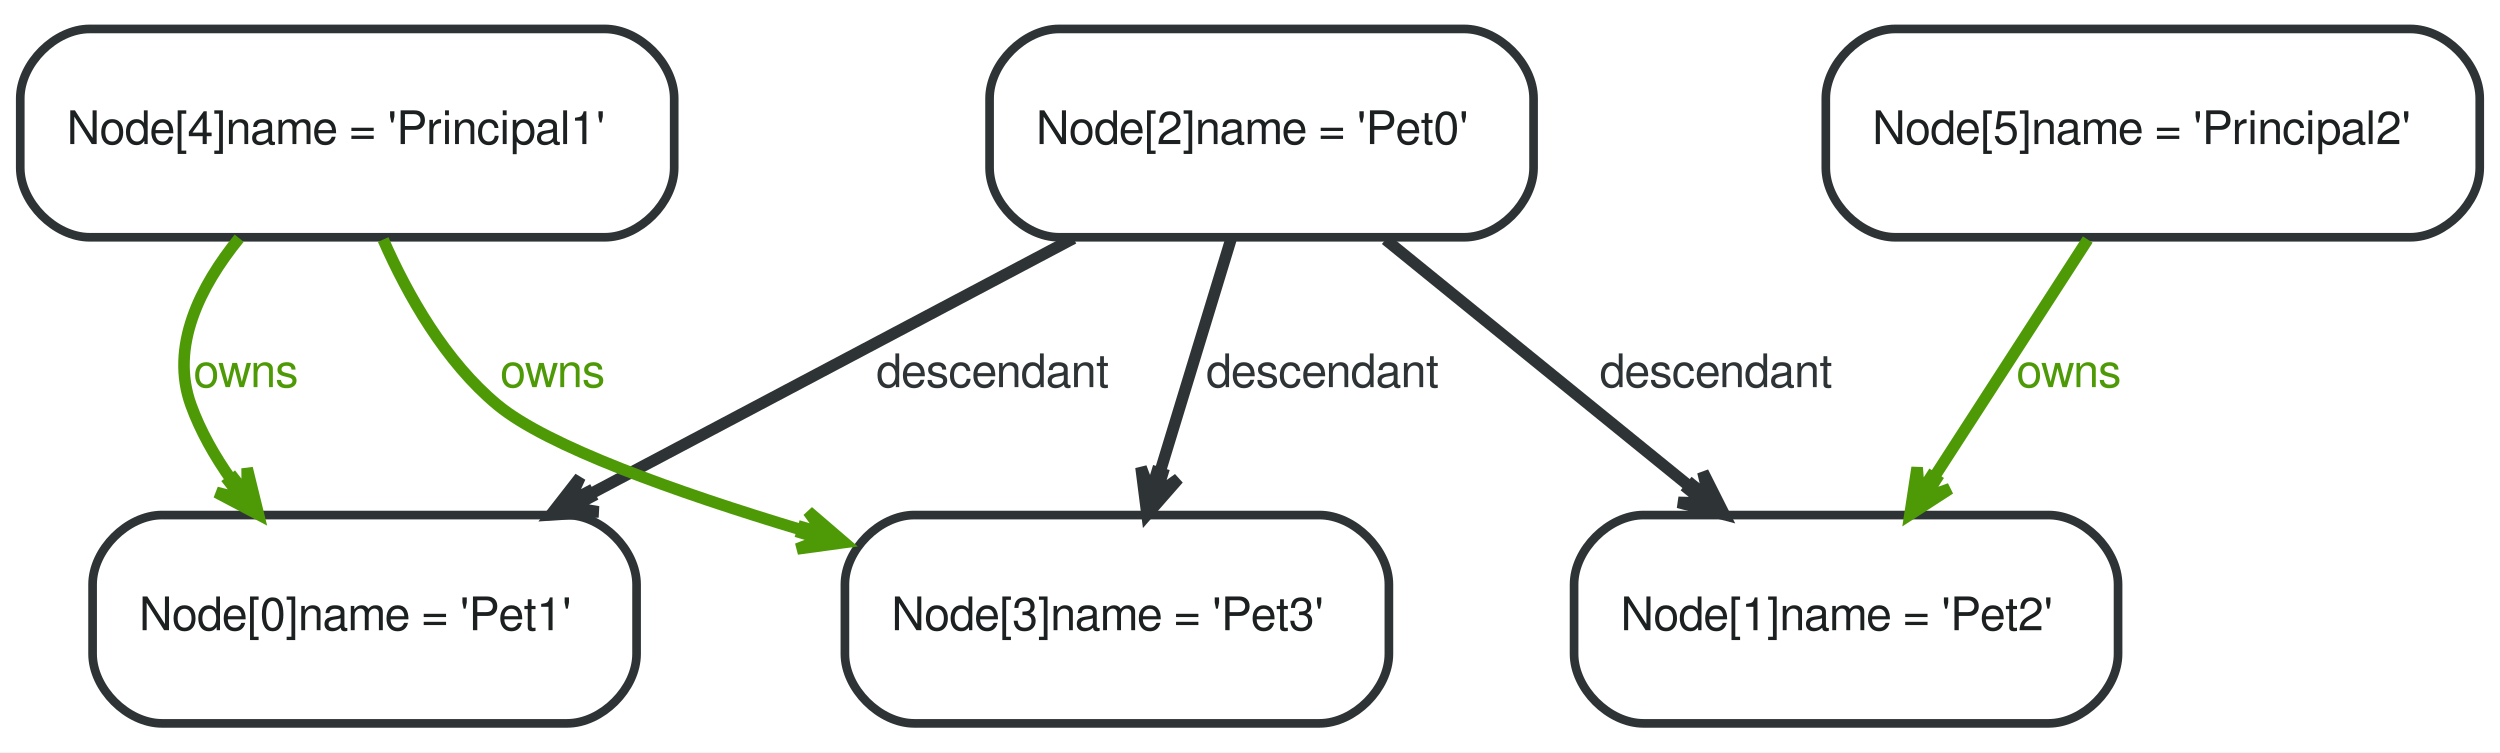
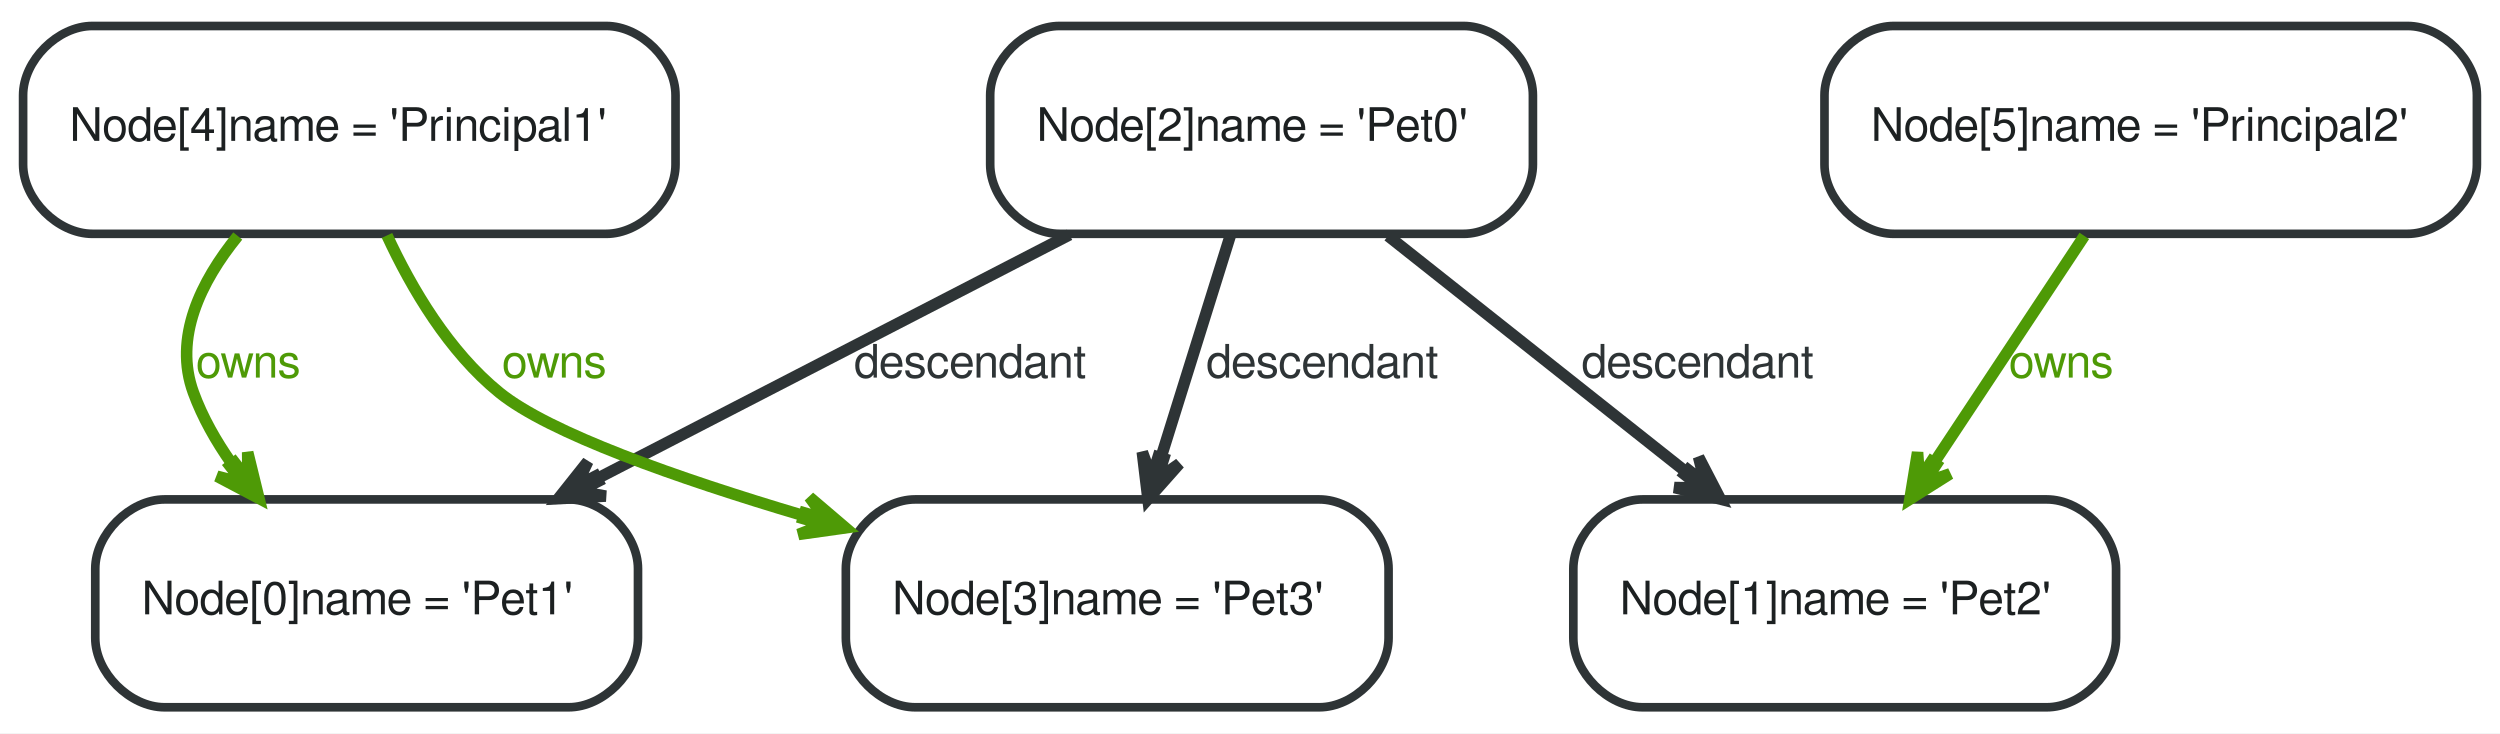
- <svg xmlns="http://www.w3.org/2000/svg" width="432pt" height="130pt" viewBox="0.00 0.00 432.00 130.00">
-   <g id="graph0" class="graph" transform="scale(1 1) rotate(0) translate(4 126)">
-     <polygon fill="white" stroke="none" points="-4,4 -4,-126 428,-126 428,4 -4,4" />
+ <svg xmlns="http://www.w3.org/2000/svg" width="433pt" height="127pt" viewBox="0.00 0.00 433.00 127.00">
+   <g id="graph0" class="graph" transform="scale(1 1) rotate(0) translate(4 123)">
+     <polygon fill="white" stroke="none" points="-4,4 -4,-123 429,-123 429,4 -4,4" />
    <g id="node1" class="node">
-       <path fill="#ffffff" stroke="#2e3436" stroke-width="1.5" d="M24,-1C24,-1 94,-1 94,-1 100,-1 106,-7 106,-13 106,-13 106,-25 106,-25 106,-31 100,-37 94,-37 94,-37 24,-37 24,-37 18,-37 12,-31 12,-25 12,-25 12,-13 12,-13 12,-7 18,-1 24,-1" />
-       <text text-anchor="start" x="20" y="-17.1" font-family="FreeSans" font-size="8.00" fill="#1c2021">Node[0]name = 'Pet1'</text>
+       <path fill="#ffffff" stroke="#2e3436" stroke-width="1.5" d="M24.5,-0.5C24.5,-0.5 94.5,-0.5 94.5,-0.5 100.5,-0.5 106.5,-6.5 106.5,-12.5 106.5,-12.5 106.5,-24.5 106.5,-24.5 106.5,-30.5 100.5,-36.5 94.5,-36.5 94.5,-36.5 24.5,-36.5 24.5,-36.5 18.5,-36.5 12.5,-30.5 12.5,-24.5 12.5,-24.5 12.5,-12.5 12.5,-12.5 12.5,-6.5 18.5,-0.5 24.5,-0.5" />
+       <text text-anchor="start" x="20.5" y="-16.6" font-family="FreeSans" font-size="8.00" fill="#1c2021">Node[0]name = 'Pet1'</text>
    </g>
    <g id="node2" class="node">
-       <path fill="#ffffff" stroke="#2e3436" stroke-width="1.5" d="M280,-1C280,-1 350,-1 350,-1 356,-1 362,-7 362,-13 362,-13 362,-25 362,-25 362,-31 356,-37 350,-37 350,-37 280,-37 280,-37 274,-37 268,-31 268,-25 268,-25 268,-13 268,-13 268,-7 274,-1 280,-1" />
-       <text text-anchor="start" x="276" y="-17.1" font-family="FreeSans" font-size="8.00" fill="#1c2021">Node[1]name = 'Pet2'</text>
+       <path fill="#ffffff" stroke="#2e3436" stroke-width="1.5" d="M280.5,-0.5C280.5,-0.5 350.5,-0.5 350.5,-0.5 356.5,-0.5 362.5,-6.5 362.5,-12.5 362.5,-12.5 362.5,-24.5 362.5,-24.5 362.5,-30.5 356.5,-36.5 350.5,-36.5 350.5,-36.5 280.5,-36.5 280.5,-36.5 274.5,-36.5 268.5,-30.5 268.5,-24.5 268.5,-24.5 268.5,-12.5 268.5,-12.5 268.5,-6.5 274.5,-0.5 280.5,-0.5" />
+       <text text-anchor="start" x="276.5" y="-16.6" font-family="FreeSans" font-size="8.00" fill="#1c2021">Node[1]name = 'Pet2'</text>
    </g>
    <g id="node3" class="node">
-       <path fill="#ffffff" stroke="#2e3436" stroke-width="1.5" d="M179,-85C179,-85 249,-85 249,-85 255,-85 261,-91 261,-97 261,-97 261,-109 261,-109 261,-115 255,-121 249,-121 249,-121 179,-121 179,-121 173,-121 167,-115 167,-109 167,-109 167,-97 167,-97 167,-91 173,-85 179,-85" />
-       <text text-anchor="start" x="175" y="-101.1" font-family="FreeSans" font-size="8.00" fill="#1c2021">Node[2]name = 'Pet0'</text>
+       <path fill="#ffffff" stroke="#2e3436" stroke-width="1.5" d="M179.5,-82.5C179.5,-82.5 249.5,-82.5 249.5,-82.5 255.5,-82.5 261.5,-88.5 261.5,-94.5 261.5,-94.5 261.5,-106.5 261.5,-106.5 261.5,-112.5 255.5,-118.5 249.5,-118.5 249.5,-118.5 179.5,-118.5 179.5,-118.5 173.5,-118.5 167.5,-112.5 167.5,-106.5 167.5,-106.5 167.5,-94.5 167.5,-94.5 167.5,-88.5 173.5,-82.5 179.5,-82.5" />
+       <text text-anchor="start" x="175.5" y="-98.6" font-family="FreeSans" font-size="8.00" fill="#1c2021">Node[2]name = 'Pet0'</text>
    </g>
    <g id="edge3" class="edge">
-       <path fill="none" stroke="#2e3436" stroke-width="2" d="M181.507,-84.81C157.142,-71.92 123.694,-54.225 97.903,-40.581" />
-       <polygon fill="#2e3436" stroke="#2e3436" stroke-width="2" points="91.184,-37.027 99.392,-37.551 94.733,-38.338 98.048,-40.092 97.814,-40.534 97.58,-40.976 94.265,-39.222 96.236,-43.517 91.184,-37.027 91.184,-37.027" />
-       <text text-anchor="middle" x="167.5" y="-59.1" font-family="FreeSans" font-size="8.00" fill="#2e3436">descendant</text>
+       <path fill="none" stroke="#2e3436" stroke-width="2" d="M181.249,-82.338C157.344,-70 124.992,-53.303 99.647,-40.221" />
+       <polygon fill="#2e3436" stroke="#2e3436" stroke-width="2" points="92.696,-36.634 100.909,-37.074 96.258,-37.909 99.59,-39.629 99.361,-40.074 99.132,-40.518 95.799,-38.798 97.813,-43.073 92.696,-36.634 92.696,-36.634" />
+       <text text-anchor="middle" x="164" y="-57.6" font-family="FreeSans" font-size="8.00" fill="#2e3436">descendant</text>
    </g>
    <g id="edge2" class="edge">
-       <path fill="none" stroke="#2e3436" stroke-width="2" d="M235.42,-84.61C250.788,-72.132 271.607,-55.23 288.097,-41.842" />
-       <polygon fill="#2e3436" stroke="#2e3436" stroke-width="2" points="293.958,-37.084 290.262,-44.431 291.362,-39.836 288.45,-42.199 288.135,-41.811 287.82,-41.423 290.731,-39.059 286.008,-39.191 293.958,-37.084 293.958,-37.084" />
-       <text text-anchor="middle" x="292.5" y="-59.1" font-family="FreeSans" font-size="8.00" fill="#2e3436">descendant</text>
+       <path fill="none" stroke="#2e3436" stroke-width="2" d="M236.415,-82.141C251.474,-70.214 271.588,-54.282 287.762,-41.47" />
+       <polygon fill="#2e3436" stroke="#2e3436" stroke-width="2" points="293.974,-36.55 290.191,-43.852 291.345,-39.27 288.406,-41.599 288.095,-41.207 287.785,-40.815 290.724,-38.487 286,-38.561 293.974,-36.55 293.974,-36.55" />
+       <text text-anchor="middle" x="290" y="-57.6" font-family="FreeSans" font-size="8.00" fill="#2e3436">descendant</text>
    </g>
    <g id="node4" class="node">
-       <path fill="#ffffff" stroke="#2e3436" stroke-width="1.5" d="M154,-1C154,-1 224,-1 224,-1 230,-1 236,-7 236,-13 236,-13 236,-25 236,-25 236,-31 230,-37 224,-37 224,-37 154,-37 154,-37 148,-37 142,-31 142,-25 142,-25 142,-13 142,-13 142,-7 148,-1 154,-1" />
-       <text text-anchor="start" x="150" y="-17.1" font-family="FreeSans" font-size="8.00" fill="#1c2021">Node[3]name = 'Pet3'</text>
+       <path fill="#ffffff" stroke="#2e3436" stroke-width="1.5" d="M154.5,-0.5C154.5,-0.5 224.5,-0.5 224.5,-0.5 230.5,-0.5 236.5,-6.5 236.5,-12.5 236.5,-12.5 236.5,-24.5 236.5,-24.5 236.5,-30.5 230.5,-36.5 224.5,-36.5 224.5,-36.5 154.5,-36.5 154.5,-36.5 148.5,-36.5 142.5,-30.5 142.5,-24.5 142.5,-24.5 142.5,-12.5 142.5,-12.5 142.5,-6.5 148.5,-0.5 154.5,-0.5" />
+       <text text-anchor="start" x="150.5" y="-16.6" font-family="FreeSans" font-size="8.00" fill="#1c2021">Node[3]name = 'Pet3'</text>
    </g>
    <g id="edge1" class="edge">
-       <path fill="none" stroke="#2e3436" stroke-width="2" d="M208.698,-84.61C205.128,-72.899 200.369,-57.289 196.423,-44.346" />
-       <polygon fill="#2e3436" stroke="#2e3436" stroke-width="2" points="194.208,-37.084 199.624,-43.274 195.78,-40.525 196.874,-44.112 196.396,-44.258 195.917,-44.404 194.824,-40.817 193.167,-45.242 194.208,-37.084 194.208,-37.084" />
-       <text text-anchor="middle" x="224.5" y="-59.1" font-family="FreeSans" font-size="8.00" fill="#2e3436">descendant</text>
+       <path fill="none" stroke="#2e3436" stroke-width="2" d="M209.075,-82.141C205.579,-70.953 200.981,-56.24 197.12,-43.886" />
+       <polygon fill="#2e3436" stroke="#2e3436" stroke-width="2" points="194.828,-36.55 200.287,-42.702 196.424,-39.98 197.543,-43.56 197.065,-43.709 196.588,-43.858 195.469,-40.279 193.844,-44.715 194.828,-36.55 194.828,-36.55" />
+       <text text-anchor="middle" x="225" y="-57.6" font-family="FreeSans" font-size="8.00" fill="#2e3436">descendant</text>
    </g>
    <g id="node5" class="node">
-       <path fill="#ffffff" stroke="#2e3436" stroke-width="1.5" d="M11.5,-85C11.5,-85 100.5,-85 100.5,-85 106.5,-85 112.5,-91 112.5,-97 112.5,-97 112.5,-109 112.5,-109 112.5,-115 106.5,-121 100.5,-121 100.5,-121 11.5,-121 11.5,-121 5.5,-121 -0.5,-115 -0.5,-109 -0.5,-109 -0.5,-97 -0.5,-97 -0.5,-91 5.5,-85 11.5,-85" />
-       <text text-anchor="start" x="7.5" y="-101.1" font-family="FreeSans" font-size="8.00" fill="#1c2021">Node[4]name = 'Principal1'</text>
+       <path fill="#ffffff" stroke="#2e3436" stroke-width="1.5" d="M12,-82.5C12,-82.5 101,-82.5 101,-82.5 107,-82.5 113,-88.5 113,-94.5 113,-94.5 113,-106.5 113,-106.5 113,-112.5 107,-118.5 101,-118.5 101,-118.5 12,-118.5 12,-118.5 6,-118.5 0,-112.5 0,-106.5 0,-106.5 0,-94.5 0,-94.5 0,-88.5 6,-82.5 12,-82.5" />
+       <text text-anchor="start" x="8" y="-98.6" font-family="FreeSans" font-size="8.00" fill="#1c2021">Node[4]name = 'Principal1'</text>
    </g>
    <g id="edge5" class="edge">
-       <path fill="none" stroke="#4e9a06" stroke-width="2" d="M37.326,-84.837C30.544,-76.492 25.343,-66.1 29,-56 30.636,-51.482 33.114,-47.132 35.958,-43.114" />
-       <polygon fill="#4e9a06" stroke="#4e9a06" stroke-width="2" points="40.661,-37.096 38.702,-45.083 38.746,-40.358 36.437,-43.313 36.043,-43.005 35.649,-42.697 37.958,-39.743 33.383,-40.927 40.661,-37.096 40.661,-37.096" />
-       <text text-anchor="middle" x="38.5" y="-59.1" font-family="FreeSans" font-size="8.00" fill="#4e9a06">owns</text>
+       <path fill="none" stroke="#4e9a06" stroke-width="2" d="M37.18,-82.122C30.755,-74.21 26.022,-64.504 29.5,-55 31.063,-50.728 33.393,-46.616 36.075,-42.801" />
+       <polygon fill="#4e9a06" stroke="#4e9a06" stroke-width="2" points="40.85,-36.684 38.896,-44.673 38.937,-39.948 36.63,-42.904 36.235,-42.596 35.841,-42.288 38.149,-39.332 33.575,-40.519 40.85,-36.684 40.85,-36.684" />
+       <text text-anchor="middle" x="39" y="-57.6" font-family="FreeSans" font-size="8.00" fill="#4e9a06">owns</text>
    </g>
    <g id="edge4" class="edge">
-       <path fill="none" stroke="#4e9a06" stroke-width="2" d="M62.211,-84.609C66.447,-74.978 72.947,-63.478 82,-56 90.587,-48.907 112.638,-41.016 134.507,-34.434" />
-       <polygon fill="#4e9a06" stroke="#4e9a06" stroke-width="2" points="141.897,-32.255 135.657,-37.614 138.441,-33.795 134.844,-34.856 134.703,-34.377 134.561,-33.897 138.158,-32.836 133.748,-31.139 141.897,-32.255 141.897,-32.255" />
-       <text text-anchor="middle" x="91.5" y="-59.1" font-family="FreeSans" font-size="8.00" fill="#4e9a06">owns</text>
+       <path fill="none" stroke="#4e9a06" stroke-width="2" d="M63.029,-82.221C67.307,-72.99 73.742,-62.099 82.5,-55 91.14,-47.996 113.198,-40.214 135.056,-33.725" />
+       <polygon fill="#4e9a06" stroke="#4e9a06" stroke-width="2" points="142.442,-31.578 136.183,-36.913 138.981,-33.105 135.38,-34.152 135.24,-33.672 135.101,-33.192 138.702,-32.145 134.298,-30.431 142.442,-31.578 142.442,-31.578" />
+       <text text-anchor="middle" x="92" y="-57.6" font-family="FreeSans" font-size="8.00" fill="#4e9a06">owns</text>
    </g>
    <g id="node6" class="node">
-       <path fill="#ffffff" stroke="#2e3436" stroke-width="1.5" d="M323.5,-85C323.5,-85 412.5,-85 412.5,-85 418.5,-85 424.5,-91 424.5,-97 424.5,-97 424.5,-109 424.5,-109 424.5,-115 418.5,-121 412.5,-121 412.5,-121 323.5,-121 323.5,-121 317.5,-121 311.5,-115 311.5,-109 311.5,-109 311.5,-97 311.5,-97 311.5,-91 317.5,-85 323.5,-85" />
-       <text text-anchor="start" x="319.5" y="-101.1" font-family="FreeSans" font-size="8.00" fill="#1c2021">Node[5]name = 'Principal2'</text>
+       <path fill="#ffffff" stroke="#2e3436" stroke-width="1.5" d="M324,-82.5C324,-82.5 413,-82.5 413,-82.5 419,-82.5 425,-88.5 425,-94.5 425,-94.5 425,-106.5 425,-106.5 425,-112.5 419,-118.5 413,-118.5 413,-118.5 324,-118.5 324,-118.5 318,-118.5 312,-112.5 312,-106.5 312,-106.5 312,-94.5 312,-94.5 312,-88.5 318,-82.5 324,-82.5" />
+       <text text-anchor="start" x="320" y="-98.6" font-family="FreeSans" font-size="8.00" fill="#1c2021">Node[5]name = 'Principal2'</text>
    </g>
    <g id="edge6" class="edge">
-       <path fill="none" stroke="#4e9a06" stroke-width="2" d="M356.76,-84.61C349.049,-72.68 338.723,-56.704 330.269,-43.623" />
-       <polygon fill="#4e9a06" stroke="#4e9a06" stroke-width="2" points="326.042,-37.084 332.948,-41.551 328.498,-39.962 330.533,-43.111 330.113,-43.383 329.693,-43.654 327.658,-40.505 327.279,-45.215 326.042,-37.084 326.042,-37.084" />
-       <text text-anchor="middle" x="353.5" y="-59.1" font-family="FreeSans" font-size="8.00" fill="#4e9a06">owns</text>
+       <path fill="none" stroke="#4e9a06" stroke-width="2" d="M357,-82.141C349.378,-70.636 339.287,-55.405 330.964,-42.842" />
+       <polygon fill="#4e9a06" stroke="#4e9a06" stroke-width="2" points="326.796,-36.55 333.752,-40.938 329.284,-39.4 331.355,-42.526 330.938,-42.803 330.521,-43.079 328.45,-39.952 328.124,-44.666 326.796,-36.55 326.796,-36.55" />
+       <text text-anchor="middle" x="353" y="-57.6" font-family="FreeSans" font-size="8.00" fill="#4e9a06">owns</text>
    </g>
  </g>
</svg>
